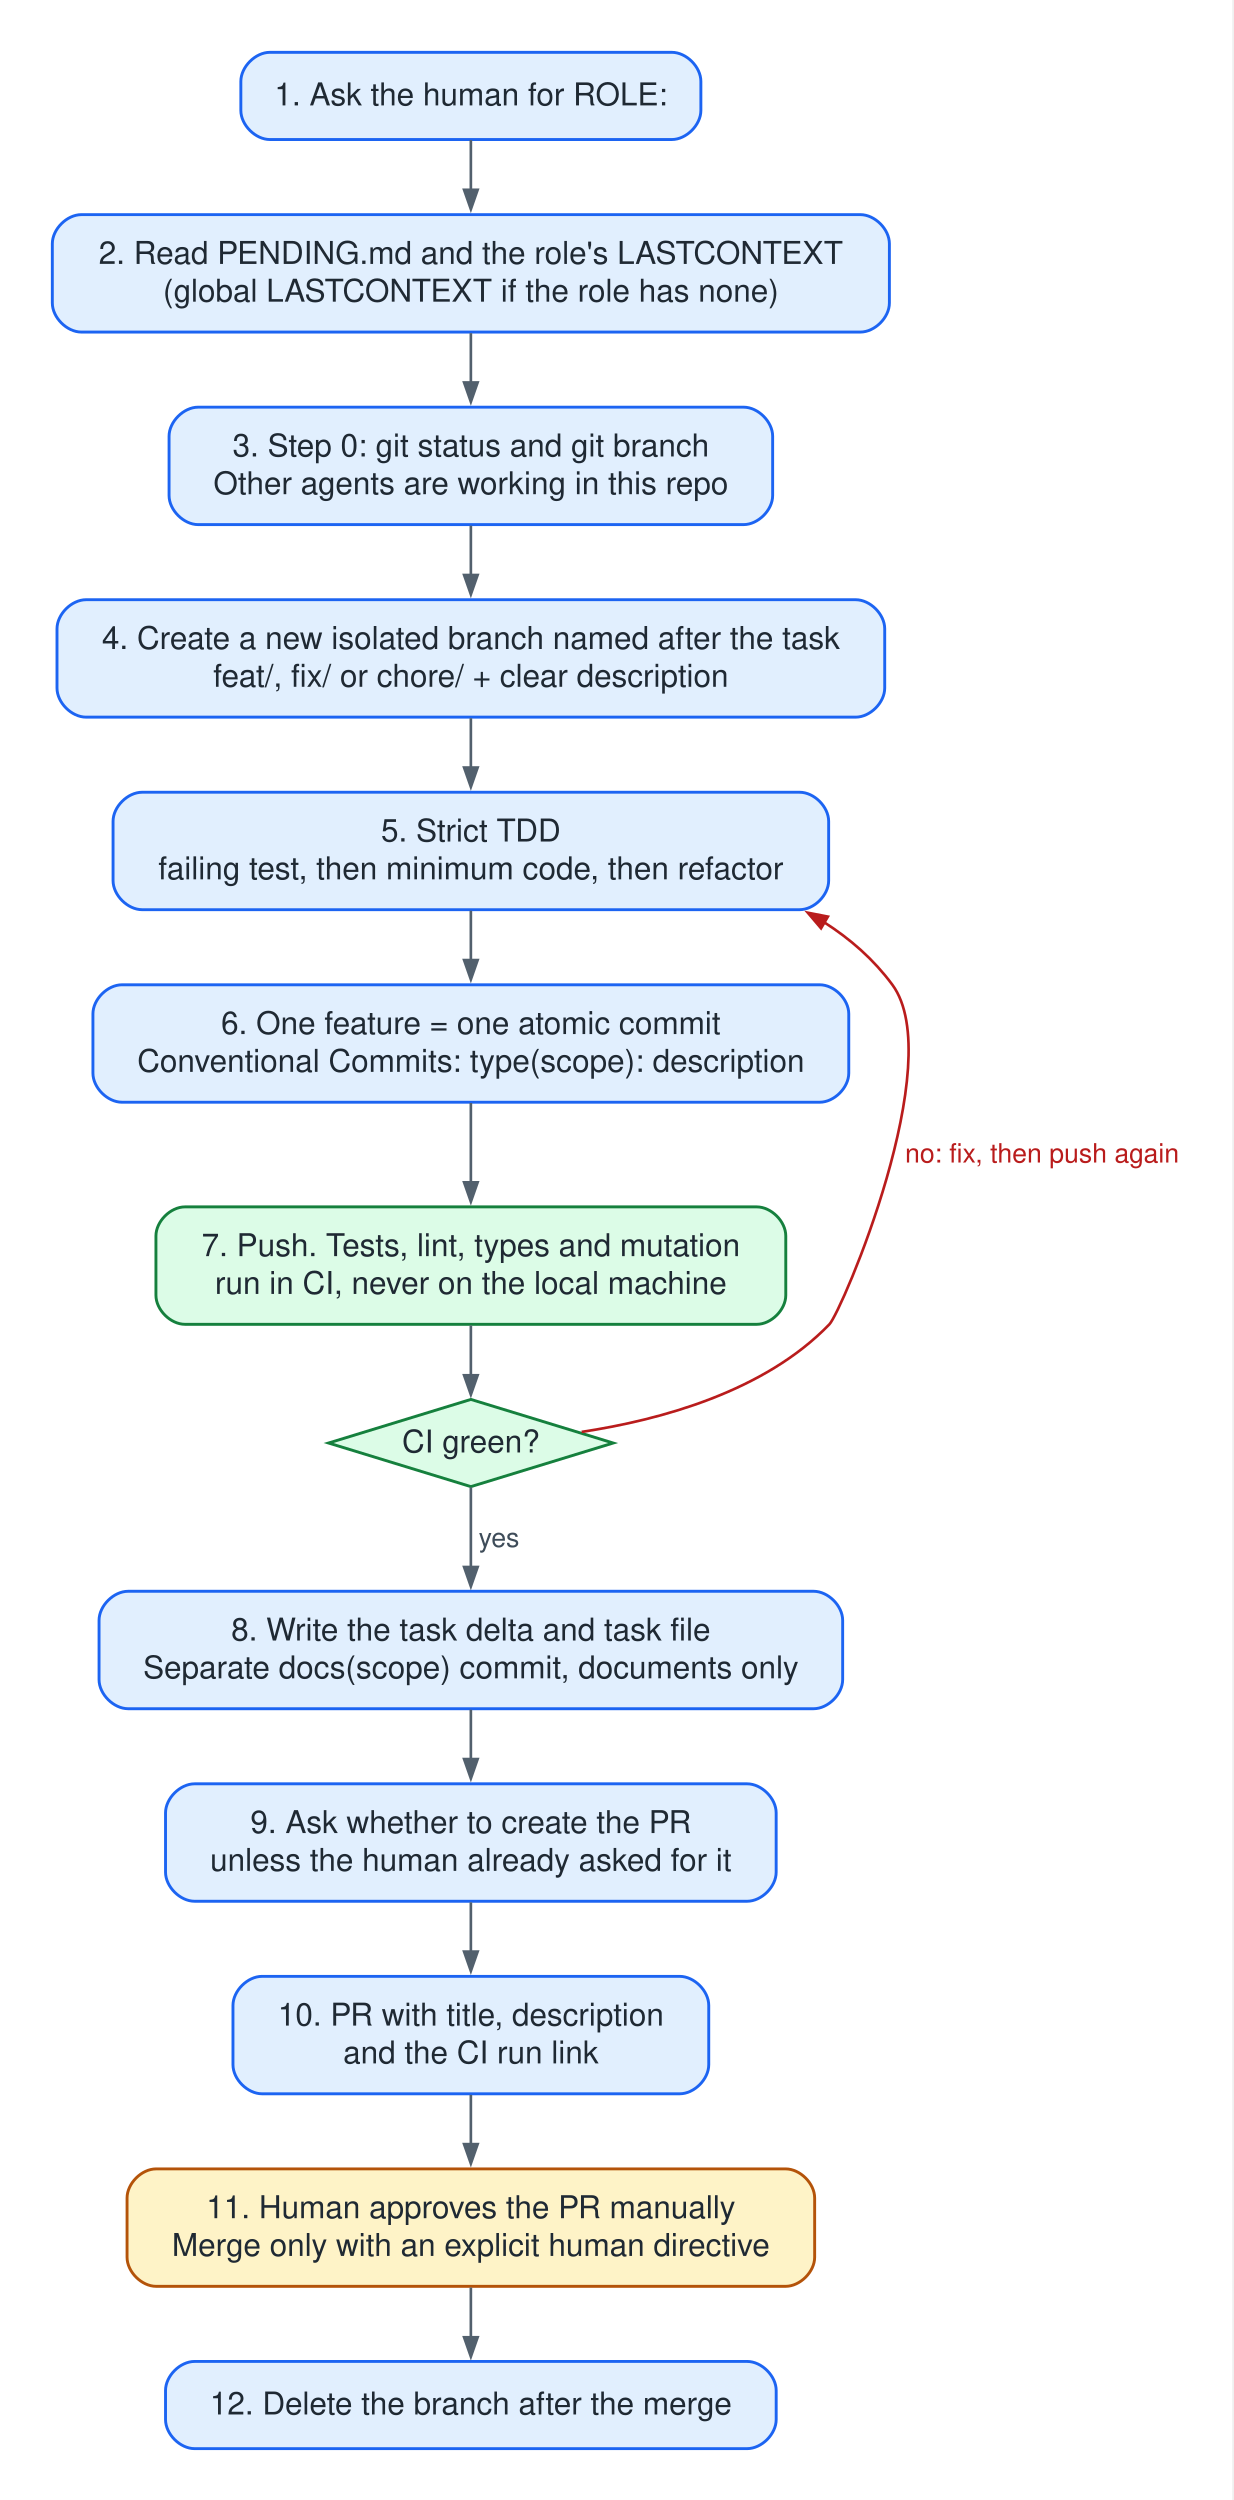
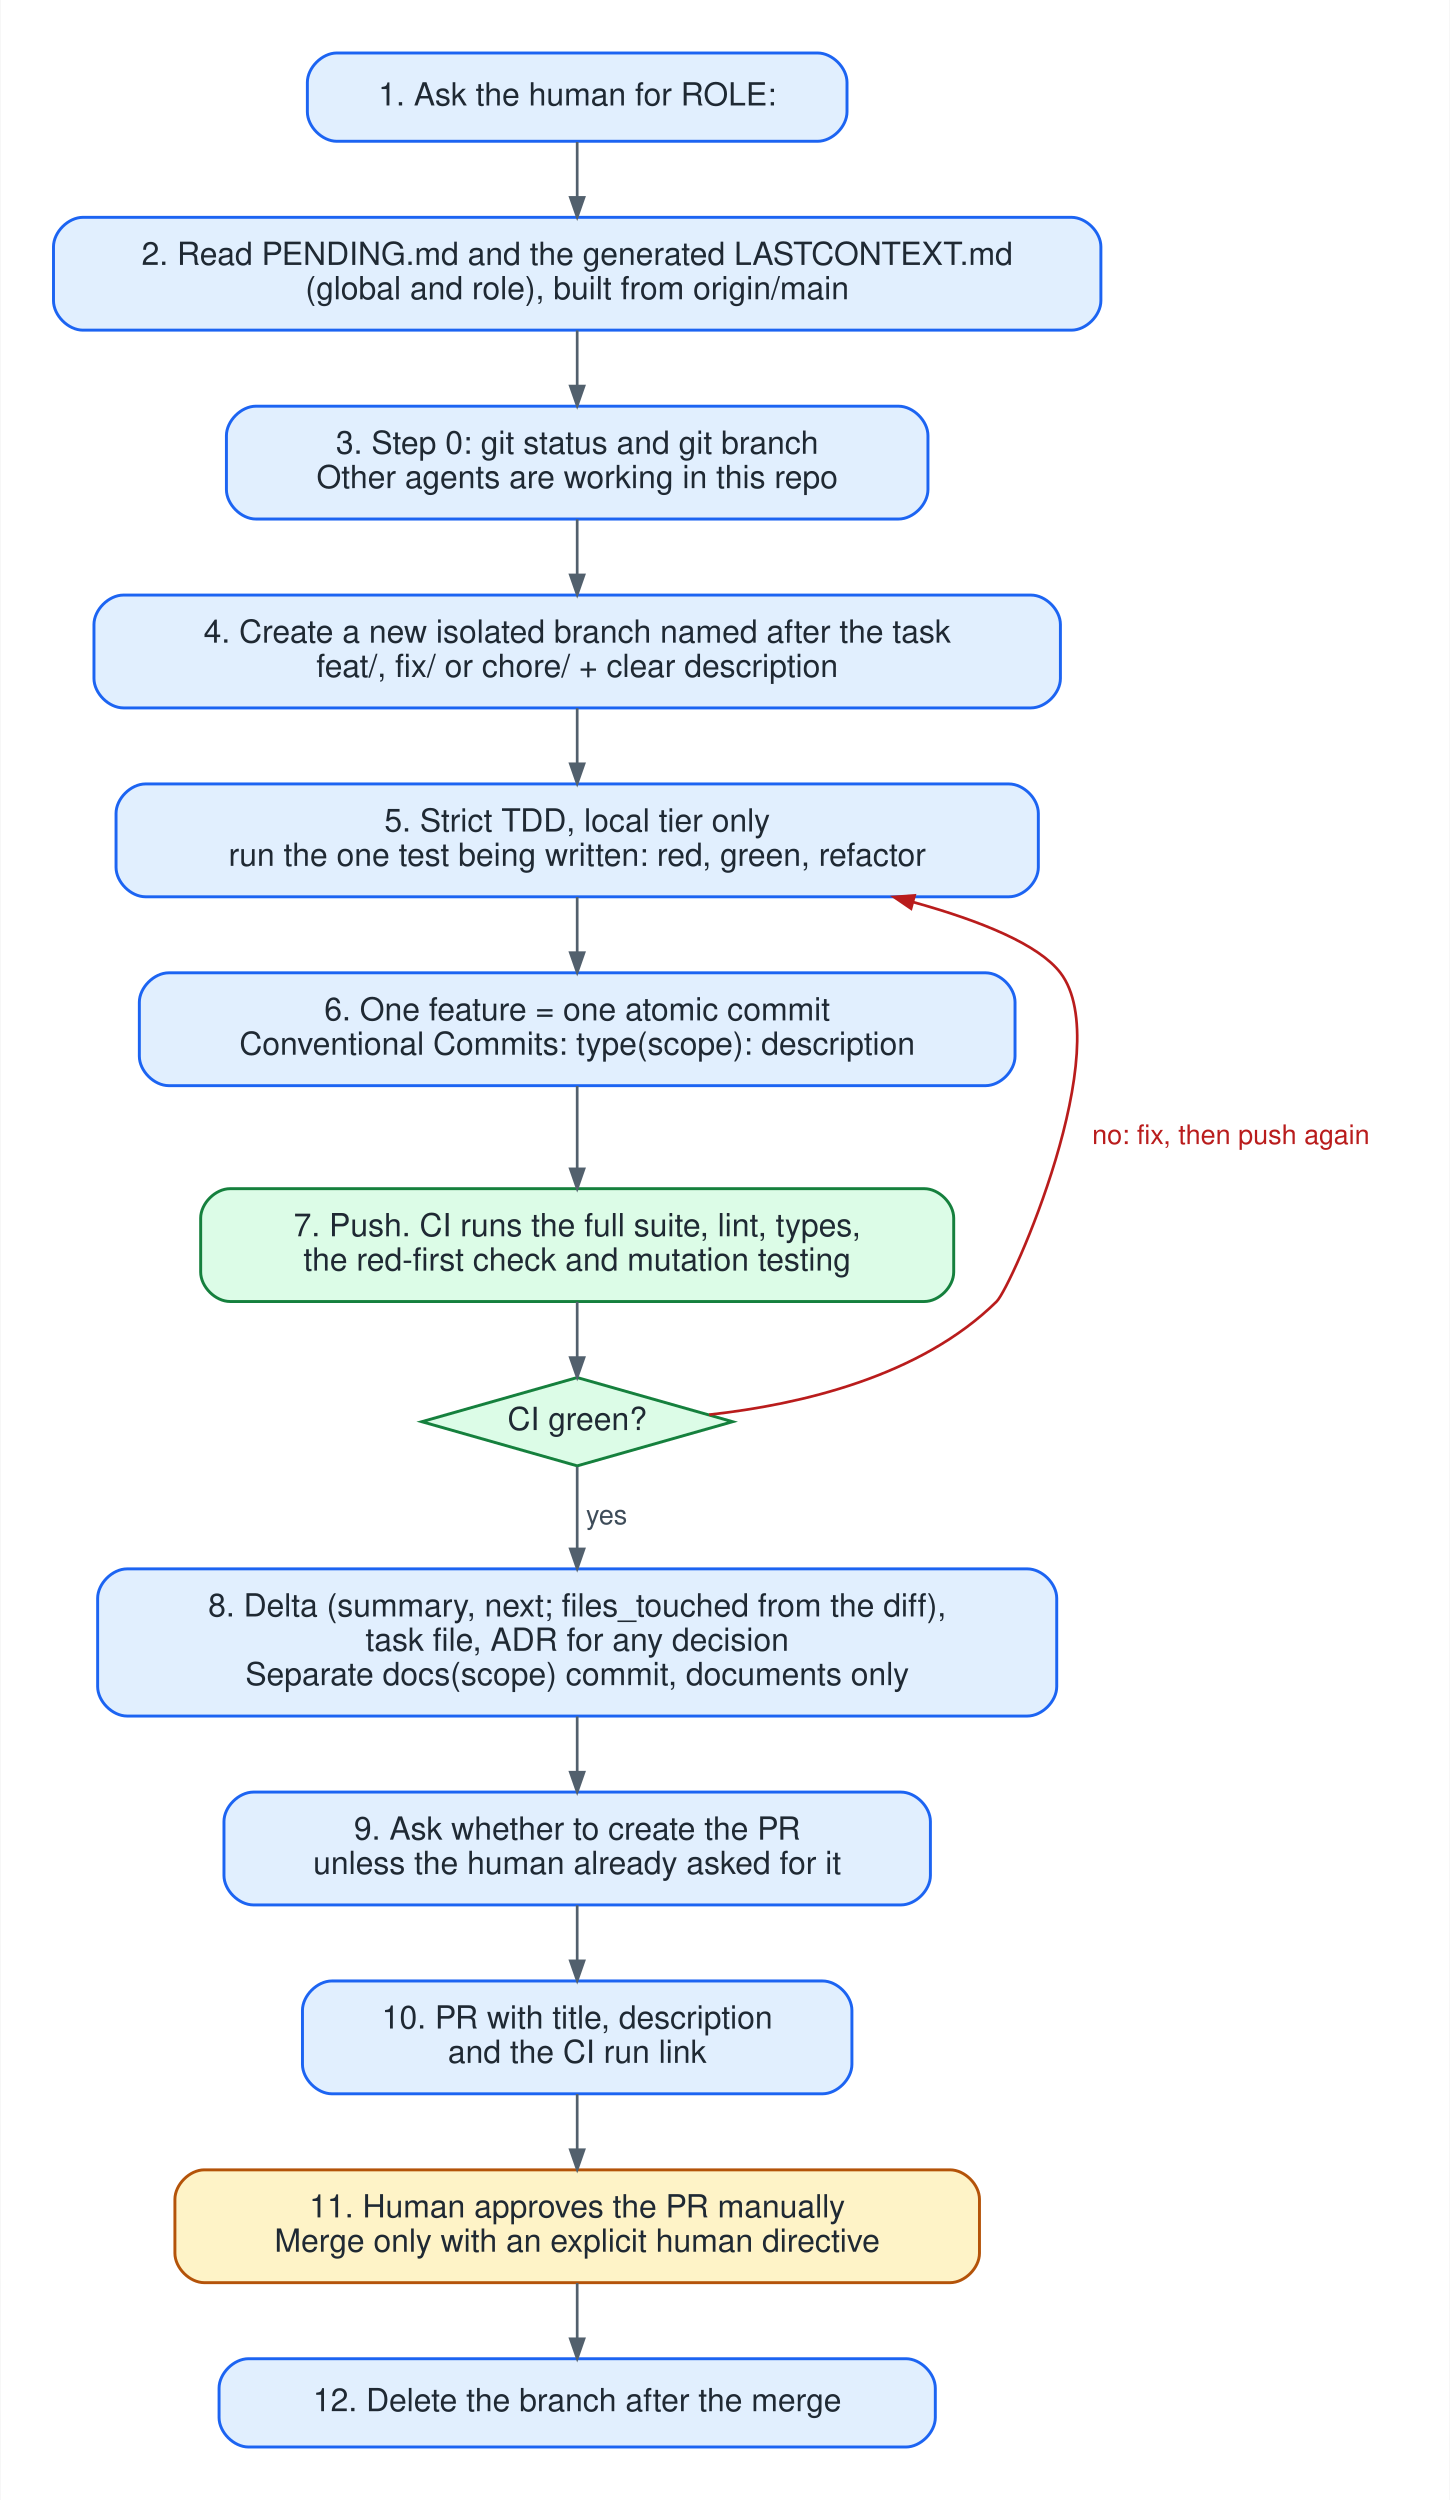
- <svg xmlns="http://www.w3.org/2000/svg" width="509pt" height="1032pt" viewBox="0.00 0.00 509.00 1032.00">
-   <g id="graph0" class="graph" transform="scale(1 1) rotate(0) translate(21.6 1010.8)">
-     <polygon fill="white" stroke="none" points="-21.6,21.6 -21.6,-1010.8 487.04,-1010.8 487.04,21.6 -21.6,21.6" />
+ <svg xmlns="http://www.w3.org/2000/svg" width="591pt" height="1019pt" viewBox="0.00 0.00 590.70 1019.20">
+   <g id="graph0" class="graph" transform="scale(1 1) rotate(0) translate(21.6 997.6)">
+     <polygon fill="white" stroke="transparent" points="-21.6,21.6 -21.6,-997.6 569.1,-997.6 569.1,21.6 -21.6,21.6" />
    <g id="node1" class="node">
-       <path fill="#e1effe" stroke="#1c64f2" stroke-width="1.2" d="M255.72,-989.2C255.72,-989.2 89.82,-989.2 89.82,-989.2 83.82,-989.2 77.82,-983.2 77.82,-977.2 77.82,-977.2 77.82,-965.2 77.82,-965.2 77.82,-959.2 83.82,-953.2 89.82,-953.2 89.82,-953.2 255.72,-953.2 255.72,-953.2 261.72,-953.2 267.72,-959.2 267.72,-965.2 267.72,-965.2 267.72,-977.2 267.72,-977.2 267.72,-983.2 261.72,-989.2 255.72,-989.2" />
-       <text xml:space="preserve" text-anchor="middle" x="172.77" y="-967.3" font-family="Helvetica,sans-Serif" font-size="13.00" fill="#1f2933">1. Ask the human for ROLE:</text>
+       <path fill="#e1effe" stroke="#1c64f2" stroke-width="1.2" d="M311.5,-976C311.5,-976 115.5,-976 115.5,-976 109.5,-976 103.5,-970 103.5,-964 103.5,-964 103.5,-952 103.5,-952 103.5,-946 109.5,-940 115.5,-940 115.5,-940 311.5,-940 311.5,-940 317.5,-940 323.5,-946 323.5,-952 323.5,-952 323.5,-964 323.5,-964 323.5,-970 317.5,-976 311.5,-976" />
+       <text text-anchor="middle" x="213.5" y="-954.6" font-family="Helvetica,sans-Serif" font-size="13.00" fill="#1f2933">1. Ask the human for ROLE:</text>
    </g>
    <g id="node2" class="node">
-       <path fill="#e1effe" stroke="#1c64f2" stroke-width="1.2" d="M333.54,-922.2C333.54,-922.2 12,-922.2 12,-922.2 6,-922.2 0,-916.2 0,-910.2 0,-910.2 0,-885.72 0,-885.72 0,-879.72 6,-873.72 12,-873.72 12,-873.72 333.54,-873.72 333.54,-873.72 339.54,-873.72 345.54,-879.72 345.54,-885.72 345.54,-885.72 345.54,-910.2 345.54,-910.2 345.54,-916.2 339.54,-922.2 333.54,-922.2" />
-       <text xml:space="preserve" text-anchor="middle" x="172.77" y="-901.86" font-family="Helvetica,sans-Serif" font-size="13.00" fill="#1f2933">2. Read PENDING.md and the role's LASTCONTEXT</text>
-       <text xml:space="preserve" text-anchor="middle" x="172.77" y="-886.26" font-family="Helvetica,sans-Serif" font-size="13.00" fill="#1f2933">(global LASTCONTEXT if the role has none)</text>
+       <path fill="#e1effe" stroke="#1c64f2" stroke-width="1.2" d="M415,-909C415,-909 12,-909 12,-909 6,-909 0,-903 0,-897 0,-897 0,-875 0,-875 0,-869 6,-863 12,-863 12,-863 415,-863 415,-863 421,-863 427,-869 427,-875 427,-875 427,-897 427,-897 427,-903 421,-909 415,-909" />
+       <text text-anchor="middle" x="213.5" y="-889.6" font-family="Helvetica,sans-Serif" font-size="13.00" fill="#1f2933">2. Read PENDING.md and the generated LASTCONTEXT.md</text>
+       <text text-anchor="middle" x="213.5" y="-875.6" font-family="Helvetica,sans-Serif" font-size="13.00" fill="#1f2933">(global and role), built from origin/main</text>
    </g>
    <g id="edge1" class="edge">
-       <path fill="none" stroke="#52606d" stroke-width="1.1" d="M172.77,-952.95C172.77,-946.73 172.77,-939.47 172.77,-932.33" />
-       <polygon fill="#52606d" stroke="#52606d" stroke-width="1.1" points="175.57,-932.44 172.77,-924.44 169.97,-932.44 175.57,-932.44" />
+       <path fill="none" stroke="#52606d" stroke-width="1.1" d="M213.5,-939.7C213.5,-932.92 213.5,-924.94 213.5,-917.27" />
+       <polygon fill="#52606d" stroke="#52606d" stroke-width="1.1" points="216.3,-917.13 213.5,-909.13 210.7,-917.13 216.3,-917.13" />
    </g>
    <g id="node3" class="node">
-       <path fill="#e1effe" stroke="#1c64f2" stroke-width="1.2" d="M285.35,-842.72C285.35,-842.72 60.19,-842.72 60.19,-842.72 54.19,-842.72 48.19,-836.72 48.19,-830.72 48.19,-830.72 48.19,-806.24 48.19,-806.24 48.19,-800.24 54.19,-794.24 60.19,-794.24 60.19,-794.24 285.35,-794.24 285.35,-794.24 291.35,-794.24 297.35,-800.24 297.35,-806.24 297.35,-806.24 297.35,-830.72 297.35,-830.72 297.35,-836.72 291.35,-842.72 285.35,-842.72" />
-       <text xml:space="preserve" text-anchor="middle" x="172.77" y="-822.38" font-family="Helvetica,sans-Serif" font-size="13.00" fill="#1f2933">3. Step 0: git status and git branch</text>
-       <text xml:space="preserve" text-anchor="middle" x="172.77" y="-806.78" font-family="Helvetica,sans-Serif" font-size="13.00" fill="#1f2933">Other agents are working in this repo</text>
+       <path fill="#e1effe" stroke="#1c64f2" stroke-width="1.2" d="M344.5,-832C344.5,-832 82.5,-832 82.5,-832 76.5,-832 70.5,-826 70.5,-820 70.5,-820 70.5,-798 70.5,-798 70.5,-792 76.5,-786 82.5,-786 82.5,-786 344.5,-786 344.5,-786 350.5,-786 356.5,-792 356.5,-798 356.5,-798 356.5,-820 356.5,-820 356.5,-826 350.5,-832 344.5,-832" />
+       <text text-anchor="middle" x="213.5" y="-812.6" font-family="Helvetica,sans-Serif" font-size="13.00" fill="#1f2933">3. Step 0: git status and git branch</text>
+       <text text-anchor="middle" x="213.5" y="-798.6" font-family="Helvetica,sans-Serif" font-size="13.00" fill="#1f2933">Other agents are working in this repo</text>
    </g>
    <g id="edge2" class="edge">
-       <path fill="none" stroke="#52606d" stroke-width="1.1" d="M172.77,-873.29C172.77,-866.74 172.77,-859.52 172.77,-852.54" />
-       <polygon fill="#52606d" stroke="#52606d" stroke-width="1.1" points="175.57,-852.93 172.77,-844.93 169.97,-852.93 175.57,-852.93" />
+       <path fill="none" stroke="#52606d" stroke-width="1.1" d="M213.5,-862.9C213.5,-855.8 213.5,-847.79 213.5,-840.21" />
+       <polygon fill="#52606d" stroke="#52606d" stroke-width="1.1" points="216.3,-840.2 213.5,-832.2 210.7,-840.2 216.3,-840.2" />
    </g>
    <g id="node4" class="node">
-       <path fill="#e1effe" stroke="#1c64f2" stroke-width="1.2" d="M331.61,-763.24C331.61,-763.24 13.93,-763.24 13.93,-763.24 7.93,-763.24 1.93,-757.24 1.93,-751.24 1.93,-751.24 1.93,-726.76 1.93,-726.76 1.93,-720.76 7.93,-714.76 13.93,-714.76 13.93,-714.76 331.61,-714.76 331.61,-714.76 337.61,-714.76 343.61,-720.76 343.61,-726.76 343.61,-726.76 343.61,-751.24 343.61,-751.24 343.61,-757.24 337.61,-763.24 331.61,-763.24" />
-       <text xml:space="preserve" text-anchor="middle" x="172.77" y="-742.9" font-family="Helvetica,sans-Serif" font-size="13.00" fill="#1f2933">4. Create a new isolated branch named after the task</text>
-       <text xml:space="preserve" text-anchor="middle" x="172.77" y="-727.3" font-family="Helvetica,sans-Serif" font-size="13.00" fill="#1f2933">feat/, fix/ or chore/ + clear description</text>
+       <path fill="#e1effe" stroke="#1c64f2" stroke-width="1.2" d="M398.5,-755C398.5,-755 28.5,-755 28.5,-755 22.5,-755 16.5,-749 16.5,-743 16.5,-743 16.5,-721 16.5,-721 16.5,-715 22.5,-709 28.5,-709 28.5,-709 398.5,-709 398.5,-709 404.5,-709 410.5,-715 410.5,-721 410.5,-721 410.5,-743 410.5,-743 410.5,-749 404.5,-755 398.5,-755" />
+       <text text-anchor="middle" x="213.5" y="-735.6" font-family="Helvetica,sans-Serif" font-size="13.00" fill="#1f2933">4. Create a new isolated branch named after the task</text>
+       <text text-anchor="middle" x="213.5" y="-721.6" font-family="Helvetica,sans-Serif" font-size="13.00" fill="#1f2933">feat/, fix/ or chore/ + clear description</text>
    </g>
    <g id="edge3" class="edge">
-       <path fill="none" stroke="#52606d" stroke-width="1.1" d="M172.77,-793.81C172.77,-787.26 172.77,-780.04 172.77,-773.06" />
-       <polygon fill="#52606d" stroke="#52606d" stroke-width="1.1" points="175.57,-773.45 172.77,-765.45 169.97,-773.45 175.57,-773.45" />
+       <path fill="none" stroke="#52606d" stroke-width="1.1" d="M213.5,-785.9C213.5,-778.8 213.5,-770.79 213.5,-763.21" />
+       <polygon fill="#52606d" stroke="#52606d" stroke-width="1.1" points="216.3,-763.2 213.5,-755.2 210.7,-763.2 216.3,-763.2" />
    </g>
    <g id="node5" class="node">
-       <path fill="#e1effe" stroke="#1c64f2" stroke-width="1.2" d="M308.47,-683.76C308.47,-683.76 37.07,-683.76 37.07,-683.76 31.07,-683.76 25.07,-677.76 25.07,-671.76 25.07,-671.76 25.07,-647.28 25.07,-647.28 25.07,-641.28 31.07,-635.28 37.07,-635.28 37.07,-635.28 308.47,-635.28 308.47,-635.28 314.47,-635.28 320.47,-641.28 320.47,-647.28 320.47,-647.28 320.47,-671.76 320.47,-671.76 320.47,-677.76 314.47,-683.76 308.47,-683.76" />
-       <text xml:space="preserve" text-anchor="middle" x="172.77" y="-663.42" font-family="Helvetica,sans-Serif" font-size="13.00" fill="#1f2933">5. Strict TDD</text>
-       <text xml:space="preserve" text-anchor="middle" x="172.77" y="-647.82" font-family="Helvetica,sans-Serif" font-size="13.00" fill="#1f2933">failing test, then minimum code, then refactor</text>
+       <path fill="#e1effe" stroke="#1c64f2" stroke-width="1.2" d="M389.5,-678C389.5,-678 37.5,-678 37.5,-678 31.5,-678 25.5,-672 25.5,-666 25.5,-666 25.5,-644 25.5,-644 25.5,-638 31.5,-632 37.5,-632 37.5,-632 389.5,-632 389.5,-632 395.5,-632 401.5,-638 401.5,-644 401.5,-644 401.5,-666 401.5,-666 401.5,-672 395.5,-678 389.5,-678" />
+       <text text-anchor="middle" x="213.5" y="-658.6" font-family="Helvetica,sans-Serif" font-size="13.00" fill="#1f2933">5. Strict TDD, local tier only</text>
+       <text text-anchor="middle" x="213.5" y="-644.6" font-family="Helvetica,sans-Serif" font-size="13.00" fill="#1f2933">run the one test being written: red, green, refactor</text>
    </g>
    <g id="edge4" class="edge">
-       <path fill="none" stroke="#52606d" stroke-width="1.1" d="M172.77,-714.33C172.77,-707.78 172.77,-700.56 172.77,-693.58" />
-       <polygon fill="#52606d" stroke="#52606d" stroke-width="1.1" points="175.57,-693.97 172.77,-685.97 169.97,-693.97 175.57,-693.97" />
+       <path fill="none" stroke="#52606d" stroke-width="1.1" d="M213.5,-708.9C213.5,-701.8 213.5,-693.79 213.5,-686.21" />
+       <polygon fill="#52606d" stroke="#52606d" stroke-width="1.1" points="216.3,-686.2 213.5,-678.2 210.7,-686.2 216.3,-686.2" />
    </g>
    <g id="node6" class="node">
-       <path fill="#e1effe" stroke="#1c64f2" stroke-width="1.2" d="M316.77,-604.28C316.77,-604.28 28.76,-604.28 28.76,-604.28 22.76,-604.28 16.76,-598.28 16.76,-592.28 16.76,-592.28 16.76,-567.8 16.76,-567.8 16.76,-561.8 22.76,-555.8 28.76,-555.8 28.76,-555.8 316.77,-555.8 316.77,-555.8 322.77,-555.8 328.77,-561.8 328.77,-567.8 328.77,-567.8 328.77,-592.28 328.77,-592.28 328.77,-598.28 322.77,-604.28 316.77,-604.28" />
-       <text xml:space="preserve" text-anchor="middle" x="172.77" y="-583.94" font-family="Helvetica,sans-Serif" font-size="13.00" fill="#1f2933">6. One feature = one atomic commit</text>
-       <text xml:space="preserve" text-anchor="middle" x="172.77" y="-568.34" font-family="Helvetica,sans-Serif" font-size="13.00" fill="#1f2933">Conventional Commits: type(scope): description</text>
+       <path fill="#e1effe" stroke="#1c64f2" stroke-width="1.2" d="M380,-601C380,-601 47,-601 47,-601 41,-601 35,-595 35,-589 35,-589 35,-567 35,-567 35,-561 41,-555 47,-555 47,-555 380,-555 380,-555 386,-555 392,-561 392,-567 392,-567 392,-589 392,-589 392,-595 386,-601 380,-601" />
+       <text text-anchor="middle" x="213.5" y="-581.6" font-family="Helvetica,sans-Serif" font-size="13.00" fill="#1f2933">6. One feature = one atomic commit</text>
+       <text text-anchor="middle" x="213.5" y="-567.6" font-family="Helvetica,sans-Serif" font-size="13.00" fill="#1f2933">Conventional Commits: type(scope): description</text>
    </g>
    <g id="edge5" class="edge">
-       <path fill="none" stroke="#52606d" stroke-width="1.1" d="M172.77,-634.85C172.77,-628.3 172.77,-621.08 172.77,-614.1" />
-       <polygon fill="#52606d" stroke="#52606d" stroke-width="1.1" points="175.57,-614.49 172.77,-606.49 169.97,-614.49 175.57,-614.49" />
+       <path fill="none" stroke="#52606d" stroke-width="1.1" d="M213.5,-631.9C213.5,-624.8 213.5,-616.79 213.5,-609.21" />
+       <polygon fill="#52606d" stroke="#52606d" stroke-width="1.1" points="216.3,-609.2 213.5,-601.2 210.7,-609.2 216.3,-609.2" />
    </g>
    <g id="node7" class="node">
-       <path fill="#dcfce7" stroke="#15803d" stroke-width="1.2" d="M290.77,-512.6C290.77,-512.6 54.77,-512.6 54.77,-512.6 48.77,-512.6 42.77,-506.6 42.77,-500.6 42.77,-500.6 42.77,-476.12 42.77,-476.12 42.77,-470.12 48.77,-464.12 54.77,-464.12 54.77,-464.12 290.77,-464.12 290.77,-464.12 296.77,-464.12 302.77,-470.12 302.77,-476.12 302.77,-476.12 302.77,-500.6 302.77,-500.6 302.77,-506.6 296.77,-512.6 290.77,-512.6" />
-       <text xml:space="preserve" text-anchor="middle" x="172.77" y="-492.26" font-family="Helvetica,sans-Serif" font-size="13.00" fill="#1f2933">7. Push. Tests, lint, types and mutation</text>
-       <text xml:space="preserve" text-anchor="middle" x="172.77" y="-476.66" font-family="Helvetica,sans-Serif" font-size="13.00" fill="#1f2933">run in CI, never on the local machine</text>
+       <path fill="#dcfce7" stroke="#15803d" stroke-width="1.2" d="M355,-513C355,-513 72,-513 72,-513 66,-513 60,-507 60,-501 60,-501 60,-479 60,-479 60,-473 66,-467 72,-467 72,-467 355,-467 355,-467 361,-467 367,-473 367,-479 367,-479 367,-501 367,-501 367,-507 361,-513 355,-513" />
+       <text text-anchor="middle" x="213.5" y="-493.6" font-family="Helvetica,sans-Serif" font-size="13.00" fill="#1f2933">7. Push. CI runs the full suite, lint, types,</text>
+       <text text-anchor="middle" x="213.5" y="-479.6" font-family="Helvetica,sans-Serif" font-size="13.00" fill="#1f2933">the red-first check and mutation testing</text>
    </g>
    <g id="edge6" class="edge">
-       <path fill="none" stroke="#52606d" stroke-width="1.1" d="M172.77,-555.48C172.77,-545.46 172.77,-533.61 172.77,-522.72" />
-       <polygon fill="#52606d" stroke="#52606d" stroke-width="1.1" points="175.57,-522.74 172.77,-514.74 169.97,-522.74 175.57,-522.74" />
+       <path fill="none" stroke="#52606d" stroke-width="1.1" d="M213.5,-554.85C213.5,-544.62 213.5,-532.31 213.5,-521.24" />
+       <polygon fill="#52606d" stroke="#52606d" stroke-width="1.1" points="216.3,-521.07 213.5,-513.07 210.7,-521.07 216.3,-521.07" />
    </g>
    <g id="node8" class="node">
-       <polygon fill="#dcfce7" stroke="#15803d" stroke-width="1.2" points="172.77,-433.12 114.02,-415.12 172.77,-397.12 231.51,-415.12 172.77,-433.12" />
-       <text xml:space="preserve" text-anchor="middle" x="172.77" y="-411.22" font-family="Helvetica,sans-Serif" font-size="13.00" fill="#1f2933">CI green?</text>
+       <polygon fill="#dcfce7" stroke="#15803d" stroke-width="1.2" points="213.5,-436 150.15,-418 213.5,-400 276.85,-418 213.5,-436" />
+       <text text-anchor="middle" x="213.5" y="-414.6" font-family="Helvetica,sans-Serif" font-size="13.00" fill="#1f2933">CI green?</text>
    </g>
    <g id="edge7" class="edge">
-       <path fill="none" stroke="#52606d" stroke-width="1.1" d="M172.77,-463.64C172.77,-457 172.77,-449.74 172.77,-442.94" />
-       <polygon fill="#52606d" stroke="#52606d" stroke-width="1.1" points="175.57,-443.1 172.77,-435.1 169.97,-443.1 175.57,-443.1" />
+       <path fill="none" stroke="#52606d" stroke-width="1.1" d="M213.5,-466.85C213.5,-459.71 213.5,-451.74 213.5,-444.39" />
+       <polygon fill="#52606d" stroke="#52606d" stroke-width="1.1" points="216.3,-444.12 213.5,-436.12 210.7,-444.12 216.3,-444.12" />
    </g>
    <g id="edge8" class="edge">
-       <path fill="none" stroke="#b91c1c" stroke-width="1.1" d="M218.5,-419.71C251.23,-424.67 294.06,-436.4 320.77,-464.12 325.87,-469.42 369.99,-572.72 346.77,-604.28 339.07,-614.74 329.37,-623.24 318.51,-630.14" />
-       <polygon fill="#b91c1c" stroke="#b91c1c" stroke-width="1.1" points="317.33,-627.59 311.84,-634.04 320.16,-632.42 317.33,-627.59" />
-       <text xml:space="preserve" text-anchor="middle" x="407.04" y="-530.9" font-family="Helvetica,sans-Serif" font-size="11.00" fill="#b91c1c"> no: fix, then push again</text>
+       <path fill="none" stroke="#b91c1c" stroke-width="1.1" d="M267.28,-420.87C304.82,-425.01 353.55,-436.47 384.5,-467 390.6,-473.02 433.84,-570.55 410.5,-601 401.66,-612.53 378.26,-622.11 350.53,-629.81" />
+       <polygon fill="#b91c1c" stroke="#b91c1c" stroke-width="1.1" points="349.61,-627.16 342.6,-631.93 351.06,-632.57 349.61,-627.16" />
+       <text text-anchor="middle" x="480" y="-531.2" font-family="Helvetica,sans-Serif" font-size="11.00" fill="#b91c1c"> no: fix, then push again</text>
    </g>
    <g id="node9" class="node">
-       <path fill="#e1effe" stroke="#1c64f2" stroke-width="1.2" d="M314.25,-353.92C314.25,-353.92 31.29,-353.92 31.29,-353.92 25.29,-353.92 19.29,-347.92 19.29,-341.92 19.29,-341.92 19.29,-317.44 19.29,-317.44 19.29,-311.44 25.29,-305.44 31.29,-305.44 31.29,-305.44 314.25,-305.44 314.25,-305.44 320.25,-305.44 326.25,-311.44 326.25,-317.44 326.25,-317.44 326.25,-341.92 326.25,-341.92 326.25,-347.92 320.25,-353.92 314.25,-353.92" />
-       <text xml:space="preserve" text-anchor="middle" x="172.77" y="-333.58" font-family="Helvetica,sans-Serif" font-size="13.00" fill="#1f2933">8. Write the task delta and task file</text>
-       <text xml:space="preserve" text-anchor="middle" x="172.77" y="-317.98" font-family="Helvetica,sans-Serif" font-size="13.00" fill="#1f2933">Separate docs(scope) commit, documents only</text>
+       <path fill="#e1effe" stroke="#1c64f2" stroke-width="1.2" d="M397,-358C397,-358 30,-358 30,-358 24,-358 18,-352 18,-346 18,-346 18,-310 18,-310 18,-304 24,-298 30,-298 30,-298 397,-298 397,-298 403,-298 409,-304 409,-310 409,-310 409,-346 409,-346 409,-352 403,-358 397,-358" />
+       <text text-anchor="middle" x="213.5" y="-338.6" font-family="Helvetica,sans-Serif" font-size="13.00" fill="#1f2933">8. Delta (summary, next; files_touched from the diff),</text>
+       <text text-anchor="middle" x="213.5" y="-324.6" font-family="Helvetica,sans-Serif" font-size="13.00" fill="#1f2933">task file, ADR for any decision</text>
+       <text text-anchor="middle" x="213.5" y="-310.6" font-family="Helvetica,sans-Serif" font-size="13.00" fill="#1f2933">Separate docs(scope) commit, documents only</text>
    </g>
    <g id="edge9" class="edge">
-       <path fill="none" stroke="#52606d" stroke-width="1.1" d="M172.77,-396.83C172.77,-387.31 172.77,-375.16 172.77,-363.88" />
-       <polygon fill="#52606d" stroke="#52606d" stroke-width="1.1" points="175.57,-363.94 172.77,-355.94 169.97,-363.94 175.57,-363.94" />
-       <text xml:space="preserve" text-anchor="middle" x="182.86" y="-372.22" font-family="Helvetica,sans-Serif" font-size="11.00" fill="#3e4c59"> yes</text>
+       <path fill="none" stroke="#52606d" stroke-width="1.1" d="M213.5,-399.61C213.5,-390.1 213.5,-377.93 213.5,-366.38" />
+       <polygon fill="#52606d" stroke="#52606d" stroke-width="1.1" points="216.3,-366.13 213.5,-358.13 210.7,-366.13 216.3,-366.13" />
+       <text text-anchor="middle" x="225.5" y="-376.2" font-family="Helvetica,sans-Serif" font-size="11.00" fill="#3e4c59"> yes</text>
    </g>
    <g id="node10" class="node">
-       <path fill="#e1effe" stroke="#1c64f2" stroke-width="1.2" d="M286.8,-274.44C286.8,-274.44 58.73,-274.44 58.73,-274.44 52.73,-274.44 46.73,-268.44 46.73,-262.44 46.73,-262.44 46.73,-237.96 46.73,-237.96 46.73,-231.96 52.73,-225.96 58.73,-225.96 58.73,-225.96 286.8,-225.96 286.8,-225.96 292.8,-225.96 298.8,-231.96 298.8,-237.96 298.8,-237.96 298.8,-262.44 298.8,-262.44 298.8,-268.44 292.8,-274.44 286.8,-274.44" />
-       <text xml:space="preserve" text-anchor="middle" x="172.77" y="-254.1" font-family="Helvetica,sans-Serif" font-size="13.00" fill="#1f2933">9. Ask whether to create the PR</text>
-       <text xml:space="preserve" text-anchor="middle" x="172.77" y="-238.5" font-family="Helvetica,sans-Serif" font-size="13.00" fill="#1f2933">unless the human already asked for it</text>
+       <path fill="#e1effe" stroke="#1c64f2" stroke-width="1.2" d="M345.5,-267C345.5,-267 81.5,-267 81.5,-267 75.5,-267 69.5,-261 69.5,-255 69.5,-255 69.5,-233 69.5,-233 69.5,-227 75.5,-221 81.5,-221 81.5,-221 345.5,-221 345.5,-221 351.5,-221 357.5,-227 357.5,-233 357.5,-233 357.5,-255 357.5,-255 357.5,-261 351.5,-267 345.5,-267" />
+       <text text-anchor="middle" x="213.5" y="-247.6" font-family="Helvetica,sans-Serif" font-size="13.00" fill="#1f2933">9. Ask whether to create the PR</text>
+       <text text-anchor="middle" x="213.5" y="-233.6" font-family="Helvetica,sans-Serif" font-size="13.00" fill="#1f2933">unless the human already asked for it</text>
    </g>
    <g id="edge10" class="edge">
-       <path fill="none" stroke="#52606d" stroke-width="1.1" d="M172.77,-305.01C172.77,-298.46 172.77,-291.24 172.77,-284.26" />
-       <polygon fill="#52606d" stroke="#52606d" stroke-width="1.1" points="175.57,-284.65 172.77,-276.65 169.97,-284.65 175.57,-284.65" />
+       <path fill="none" stroke="#52606d" stroke-width="1.1" d="M213.5,-297.86C213.5,-290.58 213.5,-282.76 213.5,-275.42" />
+       <polygon fill="#52606d" stroke="#52606d" stroke-width="1.1" points="216.3,-275.09 213.5,-267.09 210.7,-275.09 216.3,-275.09" />
    </g>
    <g id="node11" class="node">
-       <path fill="#e1effe" stroke="#1c64f2" stroke-width="1.2" d="M258.97,-194.96C258.97,-194.96 86.57,-194.96 86.57,-194.96 80.57,-194.96 74.57,-188.96 74.57,-182.96 74.57,-182.96 74.57,-158.48 74.57,-158.48 74.57,-152.48 80.57,-146.48 86.57,-146.48 86.57,-146.48 258.97,-146.48 258.97,-146.48 264.97,-146.48 270.97,-152.48 270.97,-158.48 270.97,-158.48 270.97,-182.96 270.97,-182.96 270.97,-188.96 264.97,-194.96 258.97,-194.96" />
-       <text xml:space="preserve" text-anchor="middle" x="172.77" y="-174.62" font-family="Helvetica,sans-Serif" font-size="13.00" fill="#1f2933">10. PR with title, description</text>
-       <text xml:space="preserve" text-anchor="middle" x="172.77" y="-159.02" font-family="Helvetica,sans-Serif" font-size="13.00" fill="#1f2933">and the CI run link</text>
+       <path fill="#e1effe" stroke="#1c64f2" stroke-width="1.2" d="M313.5,-190C313.5,-190 113.5,-190 113.5,-190 107.5,-190 101.5,-184 101.5,-178 101.5,-178 101.5,-156 101.5,-156 101.5,-150 107.5,-144 113.5,-144 113.5,-144 313.5,-144 313.5,-144 319.5,-144 325.5,-150 325.5,-156 325.5,-156 325.5,-178 325.5,-178 325.5,-184 319.5,-190 313.5,-190" />
+       <text text-anchor="middle" x="213.5" y="-170.6" font-family="Helvetica,sans-Serif" font-size="13.00" fill="#1f2933">10. PR with title, description</text>
+       <text text-anchor="middle" x="213.5" y="-156.6" font-family="Helvetica,sans-Serif" font-size="13.00" fill="#1f2933">and the CI run link</text>
    </g>
    <g id="edge11" class="edge">
-       <path fill="none" stroke="#52606d" stroke-width="1.1" d="M172.77,-225.53C172.77,-218.98 172.77,-211.76 172.77,-204.78" />
-       <polygon fill="#52606d" stroke="#52606d" stroke-width="1.1" points="175.57,-205.17 172.77,-197.17 169.97,-205.17 175.57,-205.17" />
+       <path fill="none" stroke="#52606d" stroke-width="1.1" d="M213.5,-220.9C213.5,-213.8 213.5,-205.79 213.5,-198.21" />
+       <polygon fill="#52606d" stroke="#52606d" stroke-width="1.1" points="216.3,-198.2 213.5,-190.2 210.7,-198.2 216.3,-198.2" />
    </g>
    <g id="node12" class="node">
-       <path fill="#fef3c7" stroke="#b45309" stroke-width="1.2" d="M302.69,-115.48C302.69,-115.48 42.85,-115.48 42.85,-115.48 36.85,-115.48 30.85,-109.48 30.85,-103.48 30.85,-103.48 30.85,-79 30.85,-79 30.85,-73 36.85,-67 42.85,-67 42.85,-67 302.69,-67 302.69,-67 308.69,-67 314.69,-73 314.69,-79 314.69,-79 314.69,-103.48 314.69,-103.48 314.69,-109.48 308.69,-115.48 302.69,-115.48" />
-       <text xml:space="preserve" text-anchor="middle" x="172.77" y="-95.14" font-family="Helvetica,sans-Serif" font-size="13.00" fill="#1f2933">11. Human approves the PR manually</text>
-       <text xml:space="preserve" text-anchor="middle" x="172.77" y="-79.54" font-family="Helvetica,sans-Serif" font-size="13.00" fill="#1f2933">Merge only with an explicit human directive</text>
+       <path fill="#fef3c7" stroke="#b45309" stroke-width="1.2" d="M365.5,-113C365.5,-113 61.5,-113 61.5,-113 55.5,-113 49.5,-107 49.5,-101 49.5,-101 49.5,-79 49.5,-79 49.5,-73 55.5,-67 61.5,-67 61.5,-67 365.5,-67 365.5,-67 371.5,-67 377.5,-73 377.5,-79 377.5,-79 377.5,-101 377.5,-101 377.5,-107 371.5,-113 365.5,-113" />
+       <text text-anchor="middle" x="213.5" y="-93.6" font-family="Helvetica,sans-Serif" font-size="13.00" fill="#1f2933">11. Human approves the PR manually</text>
+       <text text-anchor="middle" x="213.5" y="-79.6" font-family="Helvetica,sans-Serif" font-size="13.00" fill="#1f2933">Merge only with an explicit human directive</text>
    </g>
    <g id="edge12" class="edge">
-       <path fill="none" stroke="#52606d" stroke-width="1.1" d="M172.77,-146.05C172.77,-139.5 172.77,-132.28 172.77,-125.3" />
-       <polygon fill="#52606d" stroke="#52606d" stroke-width="1.1" points="175.57,-125.69 172.77,-117.69 169.97,-125.69 175.57,-125.69" />
+       <path fill="none" stroke="#52606d" stroke-width="1.1" d="M213.5,-143.9C213.5,-136.8 213.5,-128.79 213.5,-121.21" />
+       <polygon fill="#52606d" stroke="#52606d" stroke-width="1.1" points="216.3,-121.2 213.5,-113.2 210.7,-121.2 216.3,-121.2" />
    </g>
    <g id="node13" class="node">
-       <path fill="#e1effe" stroke="#1c64f2" stroke-width="1.2" d="M286.81,-36C286.81,-36 58.73,-36 58.73,-36 52.73,-36 46.73,-30 46.73,-24 46.73,-24 46.73,-12 46.73,-12 46.73,-6 52.73,0 58.73,0 58.73,0 286.81,0 286.81,0 292.81,0 298.81,-6 298.81,-12 298.81,-12 298.81,-24 298.81,-24 298.81,-30 292.81,-36 286.81,-36" />
-       <text xml:space="preserve" text-anchor="middle" x="172.77" y="-14.1" font-family="Helvetica,sans-Serif" font-size="13.00" fill="#1f2933">12. Delete the branch after the merge</text>
+       <path fill="#e1effe" stroke="#1c64f2" stroke-width="1.2" d="M347.5,-36C347.5,-36 79.5,-36 79.5,-36 73.5,-36 67.5,-30 67.5,-24 67.5,-24 67.5,-12 67.5,-12 67.5,-6 73.5,0 79.5,0 79.5,0 347.5,0 347.5,0 353.5,0 359.5,-6 359.5,-12 359.5,-12 359.5,-24 359.5,-24 359.5,-30 353.5,-36 347.5,-36" />
+       <text text-anchor="middle" x="213.5" y="-14.6" font-family="Helvetica,sans-Serif" font-size="13.00" fill="#1f2933">12. Delete the branch after the merge</text>
    </g>
    <g id="edge13" class="edge">
-       <path fill="none" stroke="#52606d" stroke-width="1.1" d="M172.77,-66.52C172.77,-59.88 172.77,-52.62 172.77,-45.82" />
-       <polygon fill="#52606d" stroke="#52606d" stroke-width="1.1" points="175.57,-45.98 172.77,-37.98 169.97,-45.98 175.57,-45.98" />
+       <path fill="none" stroke="#52606d" stroke-width="1.1" d="M213.5,-66.85C213.5,-59.71 213.5,-51.74 213.5,-44.39" />
+       <polygon fill="#52606d" stroke="#52606d" stroke-width="1.1" points="216.3,-44.12 213.5,-36.12 210.7,-44.12 216.3,-44.12" />
    </g>
  </g>
</svg>
